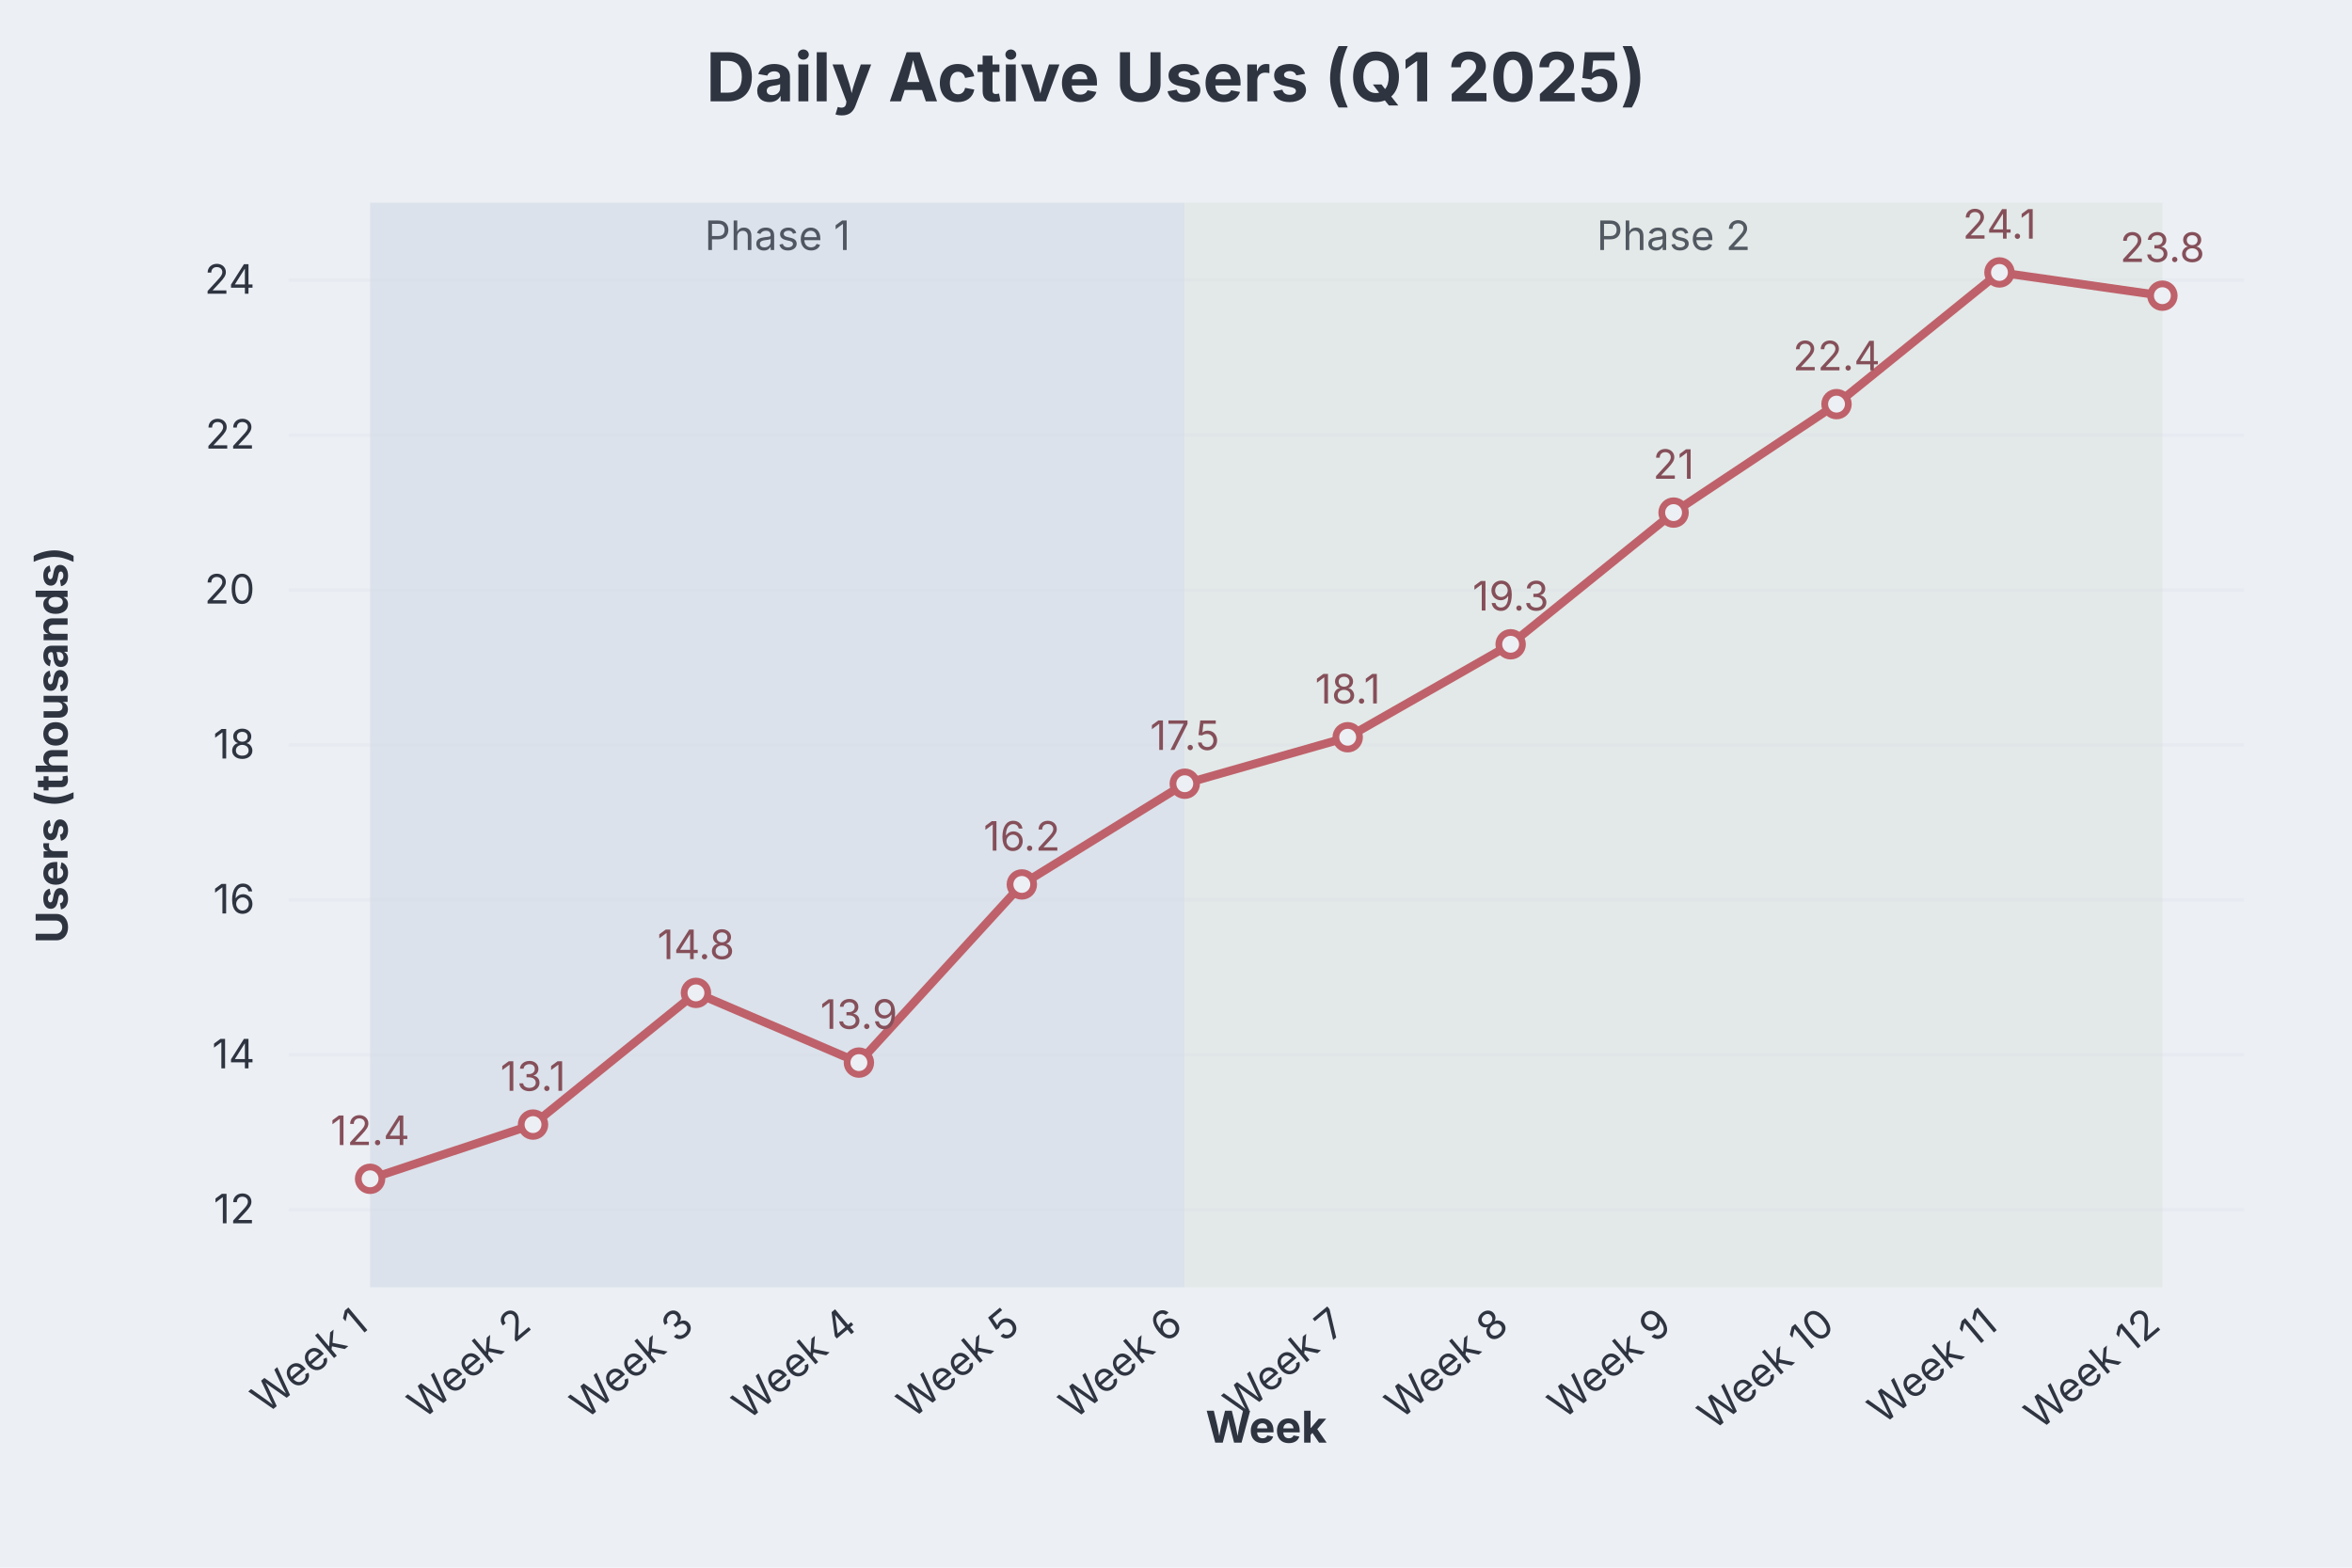
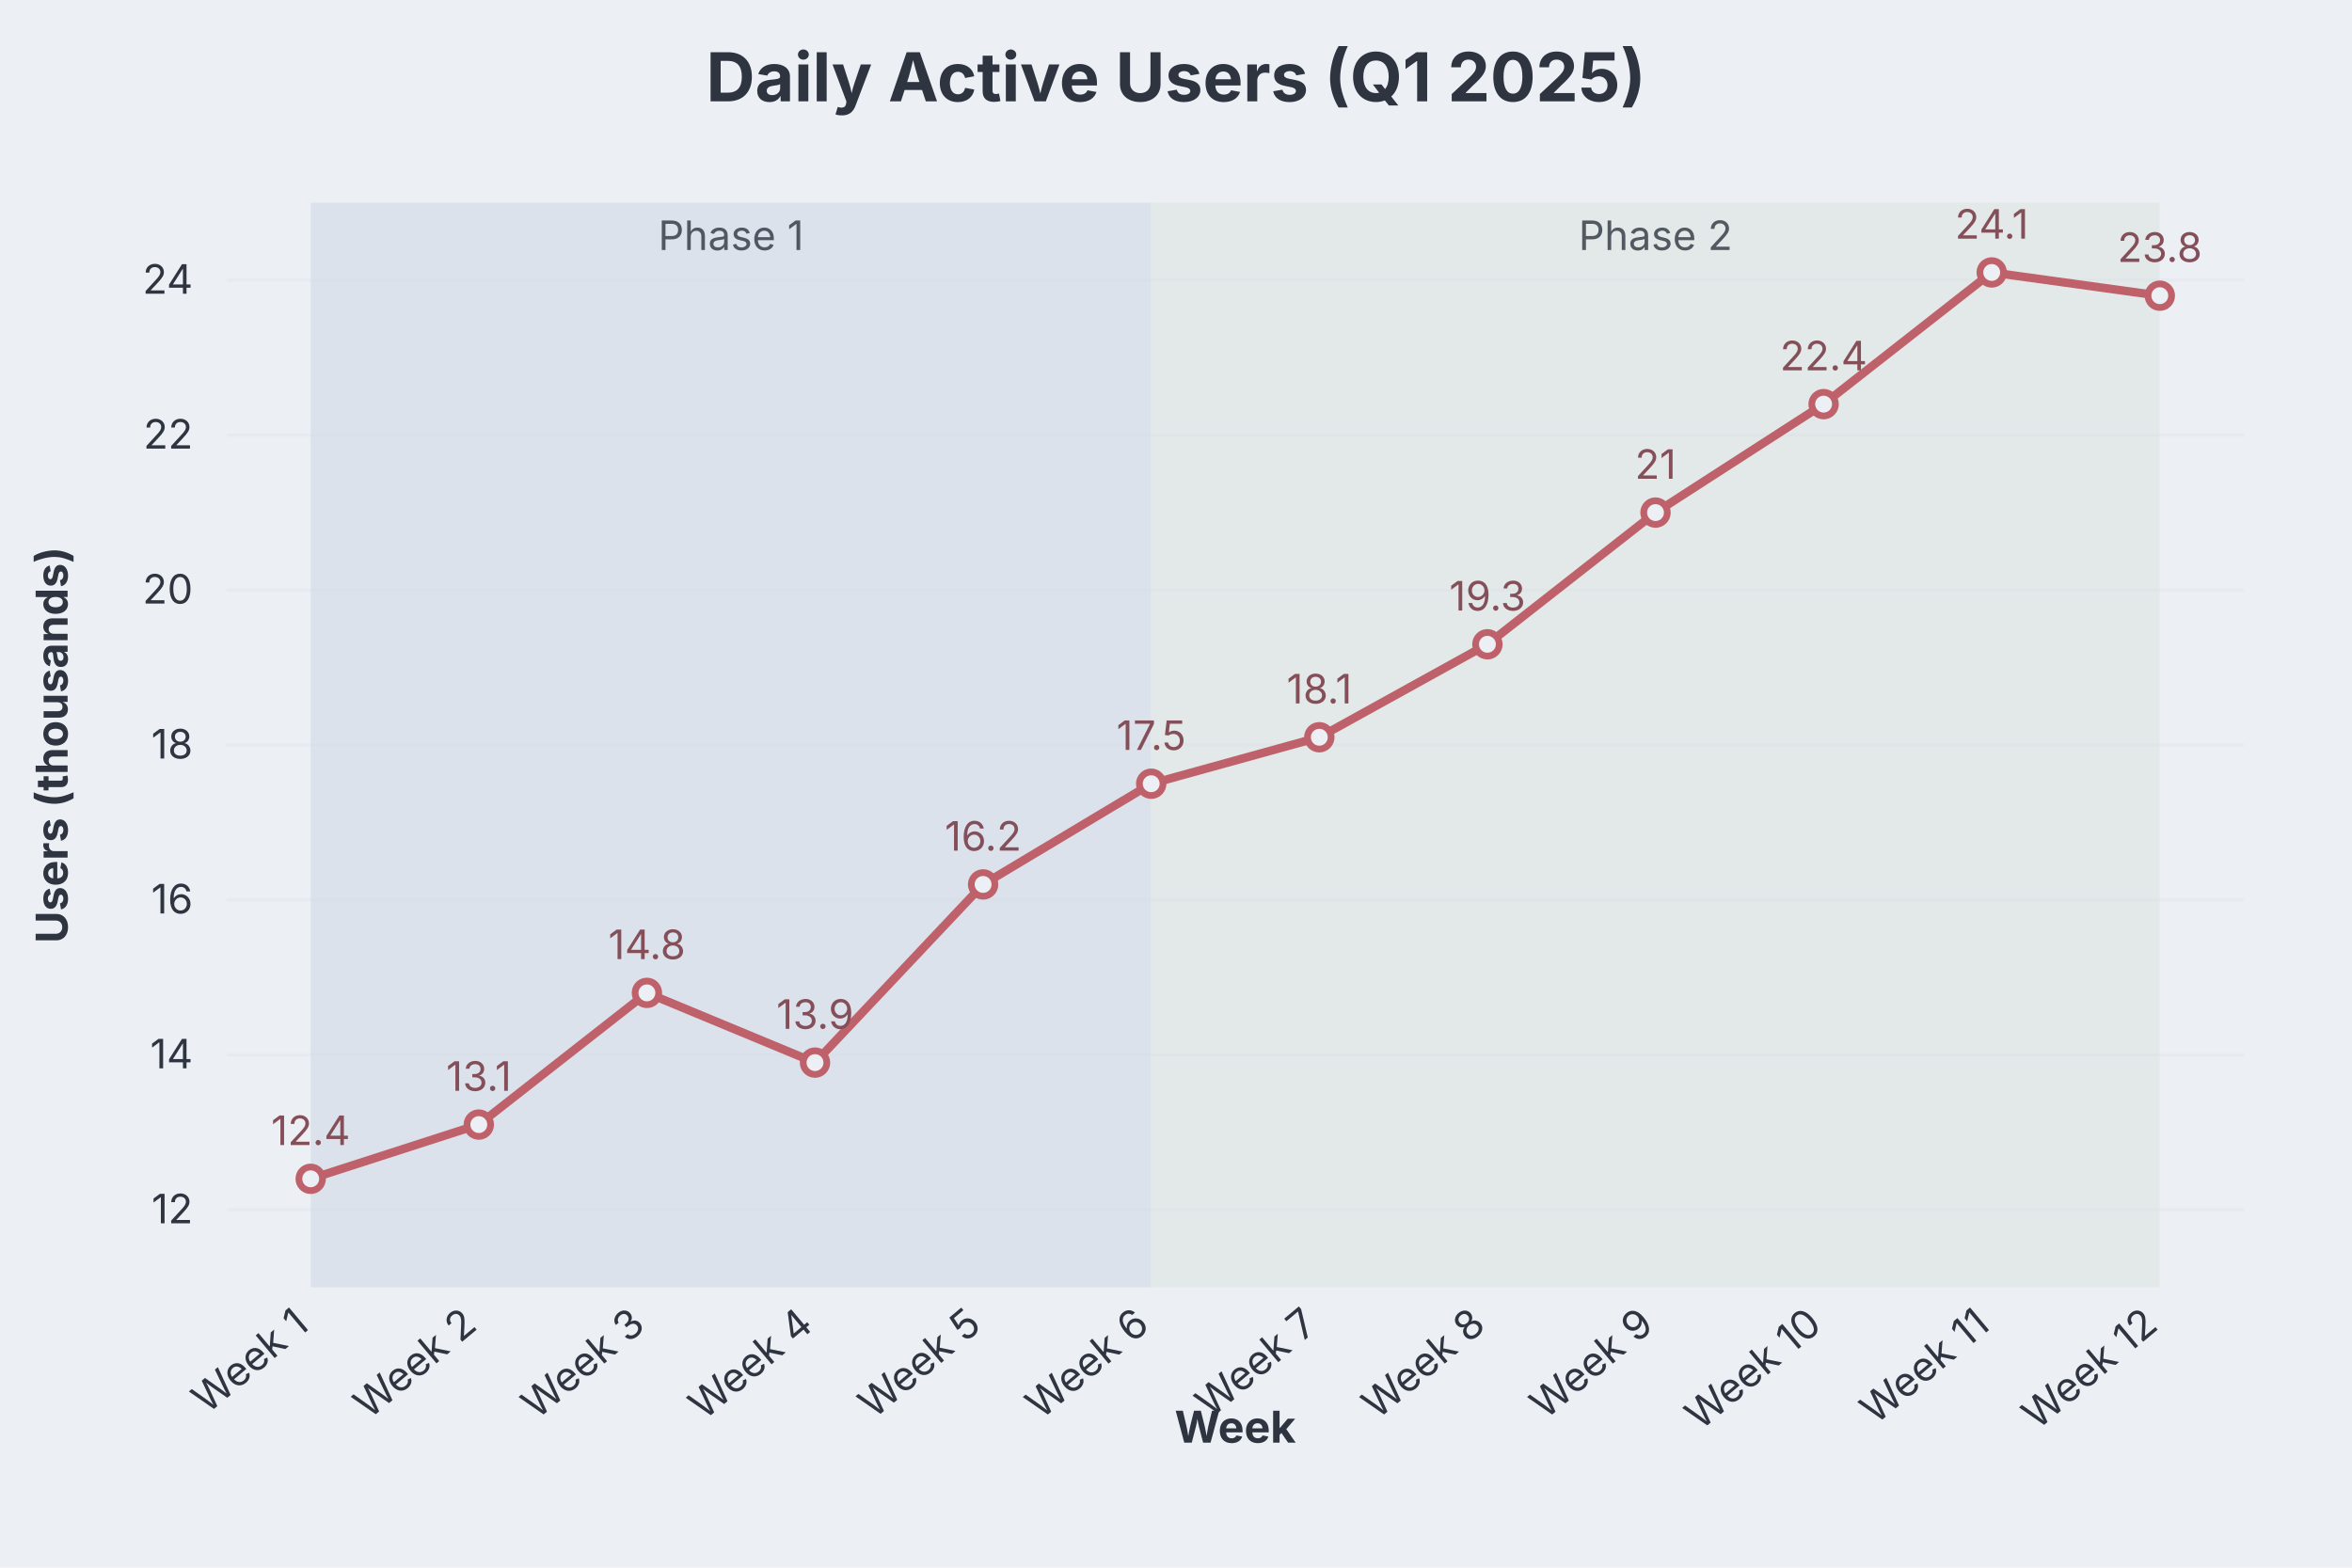
<svg xmlns="http://www.w3.org/2000/svg" aria-describedby="dgmo-desc-9e902de2" role="img" aria-label="Daily Active Users (Q1 2025) — Line diagram" width="696" height="464" viewBox="0 0 696 464" style="background: rgb(236, 239, 244); font-family: Inter, system-ui, Avenir, Helvetica, Arial, sans-serif;">
  <style>@media (hover:hover){svg:has(g.dgmo-series:hover) g.dgmo-series:not(:hover){opacity:0.4}}</style>
  <rect class="dgmo-canvas-bg" x="0" y="0" width="696" height="464" fill="#eceff4" />
  <text class="chart-title" x="348" y="30" text-anchor="middle" fill="#2e3440" font-size="20" font-weight="bold" style="cursor: default;" data-line-number="1">Daily Active Users (Q1 2025)</text>
-   <rect x="109.516" y="60" width="241.08" height="321" fill="#dbe2eb" />
-   <text x="230.056" y="74" text-anchor="middle" fill="#2e3440" font-size="12" font-family="Inter, system-ui, Avenir, Helvetica, Arial, sans-serif" opacity="0.8">Phase 1</text>
-   <rect x="350.596" y="60" width="289.296" height="321" fill="#e3e9e8" />
-   <text x="495.244" y="74" text-anchor="middle" fill="#2e3440" font-size="12" font-family="Inter, system-ui, Avenir, Helvetica, Arial, sans-serif" opacity="0.8">Phase 2</text>
-   <line x1="85.408" x2="664" y1="358.071" y2="358.071" stroke="#d8dee9" stroke-opacity="0.25" />
-   <text class="dgmo-tick" x="75.408" y="362.071" text-anchor="end" fill="#2e3440" font-size="12" font-family="Inter, system-ui, Avenir, Helvetica, Arial, sans-serif">12</text>
-   <line x1="85.408" x2="664" y1="312.214" y2="312.214" stroke="#d8dee9" stroke-opacity="0.25" />
-   <text class="dgmo-tick" x="75.408" y="316.214" text-anchor="end" fill="#2e3440" font-size="12" font-family="Inter, system-ui, Avenir, Helvetica, Arial, sans-serif">14</text>
-   <line x1="85.408" x2="664" y1="266.357" y2="266.357" stroke="#d8dee9" stroke-opacity="0.25" />
-   <text class="dgmo-tick" x="75.408" y="270.357" text-anchor="end" fill="#2e3440" font-size="12" font-family="Inter, system-ui, Avenir, Helvetica, Arial, sans-serif">16</text>
-   <line x1="85.408" x2="664" y1="220.5" y2="220.5" stroke="#d8dee9" stroke-opacity="0.25" />
-   <text class="dgmo-tick" x="75.408" y="224.5" text-anchor="end" fill="#2e3440" font-size="12" font-family="Inter, system-ui, Avenir, Helvetica, Arial, sans-serif">18</text>
-   <line x1="85.408" x2="664" y1="174.643" y2="174.643" stroke="#d8dee9" stroke-opacity="0.25" />
-   <text class="dgmo-tick" x="75.408" y="178.643" text-anchor="end" fill="#2e3440" font-size="12" font-family="Inter, system-ui, Avenir, Helvetica, Arial, sans-serif">20</text>
-   <line x1="85.408" x2="664" y1="128.786" y2="128.786" stroke="#d8dee9" stroke-opacity="0.25" />
-   <text class="dgmo-tick" x="75.408" y="132.786" text-anchor="end" fill="#2e3440" font-size="12" font-family="Inter, system-ui, Avenir, Helvetica, Arial, sans-serif">22</text>
-   <line x1="85.408" x2="664" y1="82.929" y2="82.929" stroke="#d8dee9" stroke-opacity="0.25" />
-   <text class="dgmo-tick" x="75.408" y="86.929" text-anchor="end" fill="#2e3440" font-size="12" font-family="Inter, system-ui, Avenir, Helvetica, Arial, sans-serif">24</text>
-   <text class="dgmo-tick" fill="#2e3440" font-size="12" font-family="Inter, system-ui, Avenir, Helvetica, Arial, sans-serif" transform="translate(109.516,393) rotate(-40)" text-anchor="end">Week 1</text>
-   <text class="dgmo-tick" fill="#2e3440" font-size="12" font-family="Inter, system-ui, Avenir, Helvetica, Arial, sans-serif" transform="translate(157.732,393) rotate(-40)" text-anchor="end">Week 2</text>
-   <text class="dgmo-tick" fill="#2e3440" font-size="12" font-family="Inter, system-ui, Avenir, Helvetica, Arial, sans-serif" transform="translate(205.948,393) rotate(-40)" text-anchor="end">Week 3</text>
-   <text class="dgmo-tick" fill="#2e3440" font-size="12" font-family="Inter, system-ui, Avenir, Helvetica, Arial, sans-serif" transform="translate(254.164,393) rotate(-40)" text-anchor="end">Week 4</text>
-   <text class="dgmo-tick" fill="#2e3440" font-size="12" font-family="Inter, system-ui, Avenir, Helvetica, Arial, sans-serif" transform="translate(302.38,393) rotate(-40)" text-anchor="end">Week 5</text>
-   <text class="dgmo-tick" fill="#2e3440" font-size="12" font-family="Inter, system-ui, Avenir, Helvetica, Arial, sans-serif" transform="translate(350.596,393) rotate(-40)" text-anchor="end">Week 6</text>
-   <text class="dgmo-tick" fill="#2e3440" font-size="12" font-family="Inter, system-ui, Avenir, Helvetica, Arial, sans-serif" transform="translate(398.812,393) rotate(-40)" text-anchor="end">Week 7</text>
-   <text class="dgmo-tick" fill="#2e3440" font-size="12" font-family="Inter, system-ui, Avenir, Helvetica, Arial, sans-serif" transform="translate(447.028,393) rotate(-40)" text-anchor="end">Week 8</text>
-   <text class="dgmo-tick" fill="#2e3440" font-size="12" font-family="Inter, system-ui, Avenir, Helvetica, Arial, sans-serif" transform="translate(495.244,393) rotate(-40)" text-anchor="end">Week 9</text>
-   <text class="dgmo-tick" fill="#2e3440" font-size="12" font-family="Inter, system-ui, Avenir, Helvetica, Arial, sans-serif" transform="translate(543.46,393) rotate(-40)" text-anchor="end">Week 10</text>
-   <text class="dgmo-tick" fill="#2e3440" font-size="12" font-family="Inter, system-ui, Avenir, Helvetica, Arial, sans-serif" transform="translate(591.676,393) rotate(-40)" text-anchor="end">Week 11</text>
-   <text class="dgmo-tick" fill="#2e3440" font-size="12" font-family="Inter, system-ui, Avenir, Helvetica, Arial, sans-serif" transform="translate(639.892,393) rotate(-40)" text-anchor="end">Week 12</text>
-   <rect class="dgmo-plot-rect" x="85.408" y="60" width="578.592" height="321" fill="transparent" />
+   <rect x="91.944" y="60" width="248.72" height="321" fill="#dbe2eb" />
+   <text x="216.304" y="74" text-anchor="middle" fill="#2e3440" font-size="12" font-family="Inter, system-ui, Avenir, Helvetica, Arial, sans-serif" opacity="0.8">Phase 1</text>
+   <rect x="340.664" y="60" width="298.464" height="321" fill="#e3e9e8" />
+   <text x="489.896" y="74" text-anchor="middle" fill="#2e3440" font-size="12" font-family="Inter, system-ui, Avenir, Helvetica, Arial, sans-serif" opacity="0.8">Phase 2</text>
+   <line x1="67.072" x2="664" y1="358.071" y2="358.071" stroke="#d8dee9" stroke-opacity="0.25" />
+   <text class="dgmo-tick" x="57.072" y="362.071" text-anchor="end" fill="#2e3440" font-size="12" font-family="Inter, system-ui, Avenir, Helvetica, Arial, sans-serif">12</text>
+   <line x1="67.072" x2="664" y1="312.214" y2="312.214" stroke="#d8dee9" stroke-opacity="0.25" />
+   <text class="dgmo-tick" x="57.072" y="316.214" text-anchor="end" fill="#2e3440" font-size="12" font-family="Inter, system-ui, Avenir, Helvetica, Arial, sans-serif">14</text>
+   <line x1="67.072" x2="664" y1="266.357" y2="266.357" stroke="#d8dee9" stroke-opacity="0.25" />
+   <text class="dgmo-tick" x="57.072" y="270.357" text-anchor="end" fill="#2e3440" font-size="12" font-family="Inter, system-ui, Avenir, Helvetica, Arial, sans-serif">16</text>
+   <line x1="67.072" x2="664" y1="220.5" y2="220.5" stroke="#d8dee9" stroke-opacity="0.25" />
+   <text class="dgmo-tick" x="57.072" y="224.5" text-anchor="end" fill="#2e3440" font-size="12" font-family="Inter, system-ui, Avenir, Helvetica, Arial, sans-serif">18</text>
+   <line x1="67.072" x2="664" y1="174.643" y2="174.643" stroke="#d8dee9" stroke-opacity="0.25" />
+   <text class="dgmo-tick" x="57.072" y="178.643" text-anchor="end" fill="#2e3440" font-size="12" font-family="Inter, system-ui, Avenir, Helvetica, Arial, sans-serif">20</text>
+   <line x1="67.072" x2="664" y1="128.786" y2="128.786" stroke="#d8dee9" stroke-opacity="0.25" />
+   <text class="dgmo-tick" x="57.072" y="132.786" text-anchor="end" fill="#2e3440" font-size="12" font-family="Inter, system-ui, Avenir, Helvetica, Arial, sans-serif">22</text>
+   <line x1="67.072" x2="664" y1="82.929" y2="82.929" stroke="#d8dee9" stroke-opacity="0.25" />
+   <text class="dgmo-tick" x="57.072" y="86.929" text-anchor="end" fill="#2e3440" font-size="12" font-family="Inter, system-ui, Avenir, Helvetica, Arial, sans-serif">24</text>
+   <text class="dgmo-tick" fill="#2e3440" font-size="12" font-family="Inter, system-ui, Avenir, Helvetica, Arial, sans-serif" transform="translate(91.944,393) rotate(-40)" text-anchor="end">Week 1</text>
+   <text class="dgmo-tick" fill="#2e3440" font-size="12" font-family="Inter, system-ui, Avenir, Helvetica, Arial, sans-serif" transform="translate(141.688,393) rotate(-40)" text-anchor="end">Week 2</text>
+   <text class="dgmo-tick" fill="#2e3440" font-size="12" font-family="Inter, system-ui, Avenir, Helvetica, Arial, sans-serif" transform="translate(191.432,393) rotate(-40)" text-anchor="end">Week 3</text>
+   <text class="dgmo-tick" fill="#2e3440" font-size="12" font-family="Inter, system-ui, Avenir, Helvetica, Arial, sans-serif" transform="translate(241.176,393) rotate(-40)" text-anchor="end">Week 4</text>
+   <text class="dgmo-tick" fill="#2e3440" font-size="12" font-family="Inter, system-ui, Avenir, Helvetica, Arial, sans-serif" transform="translate(290.92,393) rotate(-40)" text-anchor="end">Week 5</text>
+   <text class="dgmo-tick" fill="#2e3440" font-size="12" font-family="Inter, system-ui, Avenir, Helvetica, Arial, sans-serif" transform="translate(340.664,393) rotate(-40)" text-anchor="end">Week 6</text>
+   <text class="dgmo-tick" fill="#2e3440" font-size="12" font-family="Inter, system-ui, Avenir, Helvetica, Arial, sans-serif" transform="translate(390.408,393) rotate(-40)" text-anchor="end">Week 7</text>
+   <text class="dgmo-tick" fill="#2e3440" font-size="12" font-family="Inter, system-ui, Avenir, Helvetica, Arial, sans-serif" transform="translate(440.152,393) rotate(-40)" text-anchor="end">Week 8</text>
+   <text class="dgmo-tick" fill="#2e3440" font-size="12" font-family="Inter, system-ui, Avenir, Helvetica, Arial, sans-serif" transform="translate(489.896,393) rotate(-40)" text-anchor="end">Week 9</text>
+   <text class="dgmo-tick" fill="#2e3440" font-size="12" font-family="Inter, system-ui, Avenir, Helvetica, Arial, sans-serif" transform="translate(539.64,393) rotate(-40)" text-anchor="end">Week 10</text>
+   <text class="dgmo-tick" fill="#2e3440" font-size="12" font-family="Inter, system-ui, Avenir, Helvetica, Arial, sans-serif" transform="translate(589.384,393) rotate(-40)" text-anchor="end">Week 11</text>
+   <text class="dgmo-tick" fill="#2e3440" font-size="12" font-family="Inter, system-ui, Avenir, Helvetica, Arial, sans-serif" transform="translate(639.128,393) rotate(-40)" text-anchor="end">Week 12</text>
+   <rect class="dgmo-plot-rect" x="67.072" y="60" width="596.928" height="321" fill="transparent" />
  <g class="dgmo-series" data-series-index="0" data-series-name="" data-axis="left" data-color="#bf616a">
-     <path class="dgmo-series-line" d="M109.516,348.9L157.732,332.85L205.948,293.871L254.164,314.507L302.38,261.771L350.596,231.964L398.812,218.207L447.028,190.693L495.244,151.714L543.46,119.614L591.676,80.636L639.892,87.514" fill="none" stroke="#bf616a" stroke-width="2.5" stroke-linejoin="round" stroke-linecap="round" />
-     <path class="dgmo-series-hit" d="M109.516,348.9L157.732,332.85L205.948,293.871L254.164,314.507L302.38,261.771L350.596,231.964L398.812,218.207L447.028,190.693L495.244,151.714L543.46,119.614L591.676,80.636L639.892,87.514" fill="none" stroke="transparent" stroke-width="16" stroke-linejoin="round" stroke-linecap="round" />
-     <circle class="dgmo-pt" data-series-index="0" data-series-name="" data-color="#bf616a" data-x-index="0" data-x-label="Week 1" data-value="12.4" data-line-number="8" cx="109.516" cy="348.9" r="3.5" fill="#eceff4" stroke="#bf616a" stroke-width="2" />
-     <circle class="dgmo-pt" data-series-index="0" data-series-name="" data-color="#bf616a" data-x-index="1" data-x-label="Week 2" data-value="13.1" data-line-number="9" cx="157.732" cy="332.85" r="3.5" fill="#eceff4" stroke="#bf616a" stroke-width="2" />
-     <circle class="dgmo-pt" data-series-index="0" data-series-name="" data-color="#bf616a" data-x-index="2" data-x-label="Week 3" data-value="14.8" data-line-number="10" cx="205.948" cy="293.871" r="3.5" fill="#eceff4" stroke="#bf616a" stroke-width="2" />
-     <circle class="dgmo-pt" data-series-index="0" data-series-name="" data-color="#bf616a" data-x-index="3" data-x-label="Week 4" data-value="13.9" data-line-number="11" cx="254.164" cy="314.507" r="3.5" fill="#eceff4" stroke="#bf616a" stroke-width="2" />
-     <circle class="dgmo-pt" data-series-index="0" data-series-name="" data-color="#bf616a" data-x-index="4" data-x-label="Week 5" data-value="16.2" data-line-number="12" cx="302.38" cy="261.771" r="3.5" fill="#eceff4" stroke="#bf616a" stroke-width="2" />
-     <circle class="dgmo-pt" data-series-index="0" data-series-name="" data-color="#bf616a" data-x-index="5" data-x-label="Week 6" data-value="17.5" data-line-number="13" cx="350.596" cy="231.964" r="3.5" fill="#eceff4" stroke="#bf616a" stroke-width="2" />
-     <circle class="dgmo-pt" data-series-index="0" data-series-name="" data-color="#bf616a" data-x-index="6" data-x-label="Week 7" data-value="18.1" data-line-number="14" cx="398.812" cy="218.207" r="3.5" fill="#eceff4" stroke="#bf616a" stroke-width="2" />
-     <circle class="dgmo-pt" data-series-index="0" data-series-name="" data-color="#bf616a" data-x-index="7" data-x-label="Week 8" data-value="19.3" data-line-number="15" cx="447.028" cy="190.693" r="3.5" fill="#eceff4" stroke="#bf616a" stroke-width="2" />
-     <circle class="dgmo-pt" data-series-index="0" data-series-name="" data-color="#bf616a" data-x-index="8" data-x-label="Week 9" data-value="21" data-line-number="16" cx="495.244" cy="151.714" r="3.5" fill="#eceff4" stroke="#bf616a" stroke-width="2" />
-     <circle class="dgmo-pt" data-series-index="0" data-series-name="" data-color="#bf616a" data-x-index="9" data-x-label="Week 10" data-value="22.4" data-line-number="17" cx="543.46" cy="119.614" r="3.5" fill="#eceff4" stroke="#bf616a" stroke-width="2" />
-     <circle class="dgmo-pt" data-series-index="0" data-series-name="" data-color="#bf616a" data-x-index="10" data-x-label="Week 11" data-value="24.1" data-line-number="18" cx="591.676" cy="80.636" r="3.5" fill="#eceff4" stroke="#bf616a" stroke-width="2" />
-     <circle class="dgmo-pt" data-series-index="0" data-series-name="" data-color="#bf616a" data-x-index="11" data-x-label="Week 12" data-value="23.8" data-line-number="19" cx="639.892" cy="87.514" r="3.5" fill="#eceff4" stroke="#bf616a" stroke-width="2" />
+     <path class="dgmo-series-line" d="M91.944,348.9L141.688,332.85L191.432,293.871L241.176,314.507L290.92,261.771L340.664,231.964L390.408,218.207L440.152,190.693L489.896,151.714L539.64,119.614L589.384,80.636L639.128,87.514" fill="none" stroke="#bf616a" stroke-width="2.5" stroke-linejoin="round" stroke-linecap="round" />
+     <path class="dgmo-series-hit" d="M91.944,348.9L141.688,332.85L191.432,293.871L241.176,314.507L290.92,261.771L340.664,231.964L390.408,218.207L440.152,190.693L489.896,151.714L539.64,119.614L589.384,80.636L639.128,87.514" fill="none" stroke="transparent" stroke-width="16" stroke-linejoin="round" stroke-linecap="round" />
+     <circle class="dgmo-pt" data-series-index="0" data-series-name="" data-color="#bf616a" data-x-index="0" data-x-label="Week 1" data-value="12.4" data-line-number="8" cx="91.944" cy="348.9" r="3.5" fill="#eceff4" stroke="#bf616a" stroke-width="2" />
+     <circle class="dgmo-pt" data-series-index="0" data-series-name="" data-color="#bf616a" data-x-index="1" data-x-label="Week 2" data-value="13.1" data-line-number="9" cx="141.688" cy="332.85" r="3.5" fill="#eceff4" stroke="#bf616a" stroke-width="2" />
+     <circle class="dgmo-pt" data-series-index="0" data-series-name="" data-color="#bf616a" data-x-index="2" data-x-label="Week 3" data-value="14.8" data-line-number="10" cx="191.432" cy="293.871" r="3.5" fill="#eceff4" stroke="#bf616a" stroke-width="2" />
+     <circle class="dgmo-pt" data-series-index="0" data-series-name="" data-color="#bf616a" data-x-index="3" data-x-label="Week 4" data-value="13.9" data-line-number="11" cx="241.176" cy="314.507" r="3.5" fill="#eceff4" stroke="#bf616a" stroke-width="2" />
+     <circle class="dgmo-pt" data-series-index="0" data-series-name="" data-color="#bf616a" data-x-index="4" data-x-label="Week 5" data-value="16.2" data-line-number="12" cx="290.92" cy="261.771" r="3.5" fill="#eceff4" stroke="#bf616a" stroke-width="2" />
+     <circle class="dgmo-pt" data-series-index="0" data-series-name="" data-color="#bf616a" data-x-index="5" data-x-label="Week 6" data-value="17.5" data-line-number="13" cx="340.664" cy="231.964" r="3.5" fill="#eceff4" stroke="#bf616a" stroke-width="2" />
+     <circle class="dgmo-pt" data-series-index="0" data-series-name="" data-color="#bf616a" data-x-index="6" data-x-label="Week 7" data-value="18.1" data-line-number="14" cx="390.408" cy="218.207" r="3.5" fill="#eceff4" stroke="#bf616a" stroke-width="2" />
+     <circle class="dgmo-pt" data-series-index="0" data-series-name="" data-color="#bf616a" data-x-index="7" data-x-label="Week 8" data-value="19.3" data-line-number="15" cx="440.152" cy="190.693" r="3.5" fill="#eceff4" stroke="#bf616a" stroke-width="2" />
+     <circle class="dgmo-pt" data-series-index="0" data-series-name="" data-color="#bf616a" data-x-index="8" data-x-label="Week 9" data-value="21" data-line-number="16" cx="489.896" cy="151.714" r="3.5" fill="#eceff4" stroke="#bf616a" stroke-width="2" />
+     <circle class="dgmo-pt" data-series-index="0" data-series-name="" data-color="#bf616a" data-x-index="9" data-x-label="Week 10" data-value="22.4" data-line-number="17" cx="539.64" cy="119.614" r="3.5" fill="#eceff4" stroke="#bf616a" stroke-width="2" />
+     <circle class="dgmo-pt" data-series-index="0" data-series-name="" data-color="#bf616a" data-x-index="10" data-x-label="Week 11" data-value="24.1" data-line-number="18" cx="589.384" cy="80.636" r="3.5" fill="#eceff4" stroke="#bf616a" stroke-width="2" />
+     <circle class="dgmo-pt" data-series-index="0" data-series-name="" data-color="#bf616a" data-x-index="11" data-x-label="Week 12" data-value="23.8" data-line-number="19" cx="639.128" cy="87.514" r="3.5" fill="#eceff4" stroke="#bf616a" stroke-width="2" />
  </g>
-   <text x="109.516" y="338.9" text-anchor="middle" fill="#854f59" font-size="12" font-family="Inter, system-ui, Avenir, Helvetica, Arial, sans-serif">12.4</text>
-   <text x="157.732" y="322.85" text-anchor="middle" fill="#854f59" font-size="12" font-family="Inter, system-ui, Avenir, Helvetica, Arial, sans-serif">13.1</text>
-   <text x="205.948" y="283.871" text-anchor="middle" fill="#854f59" font-size="12" font-family="Inter, system-ui, Avenir, Helvetica, Arial, sans-serif">14.8</text>
-   <text x="254.164" y="304.507" text-anchor="middle" fill="#854f59" font-size="12" font-family="Inter, system-ui, Avenir, Helvetica, Arial, sans-serif">13.9</text>
-   <text x="302.38" y="251.771" text-anchor="middle" fill="#854f59" font-size="12" font-family="Inter, system-ui, Avenir, Helvetica, Arial, sans-serif">16.2</text>
-   <text x="350.596" y="221.964" text-anchor="middle" fill="#854f59" font-size="12" font-family="Inter, system-ui, Avenir, Helvetica, Arial, sans-serif">17.5</text>
-   <text x="398.812" y="208.207" text-anchor="middle" fill="#854f59" font-size="12" font-family="Inter, system-ui, Avenir, Helvetica, Arial, sans-serif">18.1</text>
-   <text x="447.028" y="180.693" text-anchor="middle" fill="#854f59" font-size="12" font-family="Inter, system-ui, Avenir, Helvetica, Arial, sans-serif">19.3</text>
-   <text x="495.244" y="141.714" text-anchor="middle" fill="#854f59" font-size="12" font-family="Inter, system-ui, Avenir, Helvetica, Arial, sans-serif">21</text>
-   <text x="543.46" y="109.614" text-anchor="middle" fill="#854f59" font-size="12" font-family="Inter, system-ui, Avenir, Helvetica, Arial, sans-serif">22.4</text>
-   <text x="591.676" y="70.636" text-anchor="middle" fill="#854f59" font-size="12" font-family="Inter, system-ui, Avenir, Helvetica, Arial, sans-serif">24.1</text>
-   <text x="639.892" y="77.514" text-anchor="middle" fill="#854f59" font-size="12" font-family="Inter, system-ui, Avenir, Helvetica, Arial, sans-serif">23.8</text>
-   <text x="374.704" y="427" text-anchor="middle" fill="#2e3440" font-size="13" font-family="Inter, system-ui, Avenir, Helvetica, Arial, sans-serif" font-weight="bold">Week</text>
+   <text x="91.944" y="338.9" text-anchor="middle" fill="#854f59" font-size="12" font-family="Inter, system-ui, Avenir, Helvetica, Arial, sans-serif">12.4</text>
+   <text x="141.688" y="322.85" text-anchor="middle" fill="#854f59" font-size="12" font-family="Inter, system-ui, Avenir, Helvetica, Arial, sans-serif">13.1</text>
+   <text x="191.432" y="283.871" text-anchor="middle" fill="#854f59" font-size="12" font-family="Inter, system-ui, Avenir, Helvetica, Arial, sans-serif">14.8</text>
+   <text x="241.176" y="304.507" text-anchor="middle" fill="#854f59" font-size="12" font-family="Inter, system-ui, Avenir, Helvetica, Arial, sans-serif">13.9</text>
+   <text x="290.92" y="251.771" text-anchor="middle" fill="#854f59" font-size="12" font-family="Inter, system-ui, Avenir, Helvetica, Arial, sans-serif">16.2</text>
+   <text x="340.664" y="221.964" text-anchor="middle" fill="#854f59" font-size="12" font-family="Inter, system-ui, Avenir, Helvetica, Arial, sans-serif">17.5</text>
+   <text x="390.408" y="208.207" text-anchor="middle" fill="#854f59" font-size="12" font-family="Inter, system-ui, Avenir, Helvetica, Arial, sans-serif">18.1</text>
+   <text x="440.152" y="180.693" text-anchor="middle" fill="#854f59" font-size="12" font-family="Inter, system-ui, Avenir, Helvetica, Arial, sans-serif">19.3</text>
+   <text x="489.896" y="141.714" text-anchor="middle" fill="#854f59" font-size="12" font-family="Inter, system-ui, Avenir, Helvetica, Arial, sans-serif">21</text>
+   <text x="539.64" y="109.614" text-anchor="middle" fill="#854f59" font-size="12" font-family="Inter, system-ui, Avenir, Helvetica, Arial, sans-serif">22.4</text>
+   <text x="589.384" y="70.636" text-anchor="middle" fill="#854f59" font-size="12" font-family="Inter, system-ui, Avenir, Helvetica, Arial, sans-serif">24.1</text>
+   <text x="639.128" y="77.514" text-anchor="middle" fill="#854f59" font-size="12" font-family="Inter, system-ui, Avenir, Helvetica, Arial, sans-serif">23.8</text>
+   <text x="365.536" y="427" text-anchor="middle" fill="#2e3440" font-size="13" font-family="Inter, system-ui, Avenir, Helvetica, Arial, sans-serif" font-weight="bold">Week</text>
  <text transform="translate(20,220.5) rotate(-90)" text-anchor="middle" fill="#2e3440" font-size="13" font-family="Inter, system-ui, Avenir, Helvetica, Arial, sans-serif" font-weight="bold">Users (thousands)</text>
</svg>
